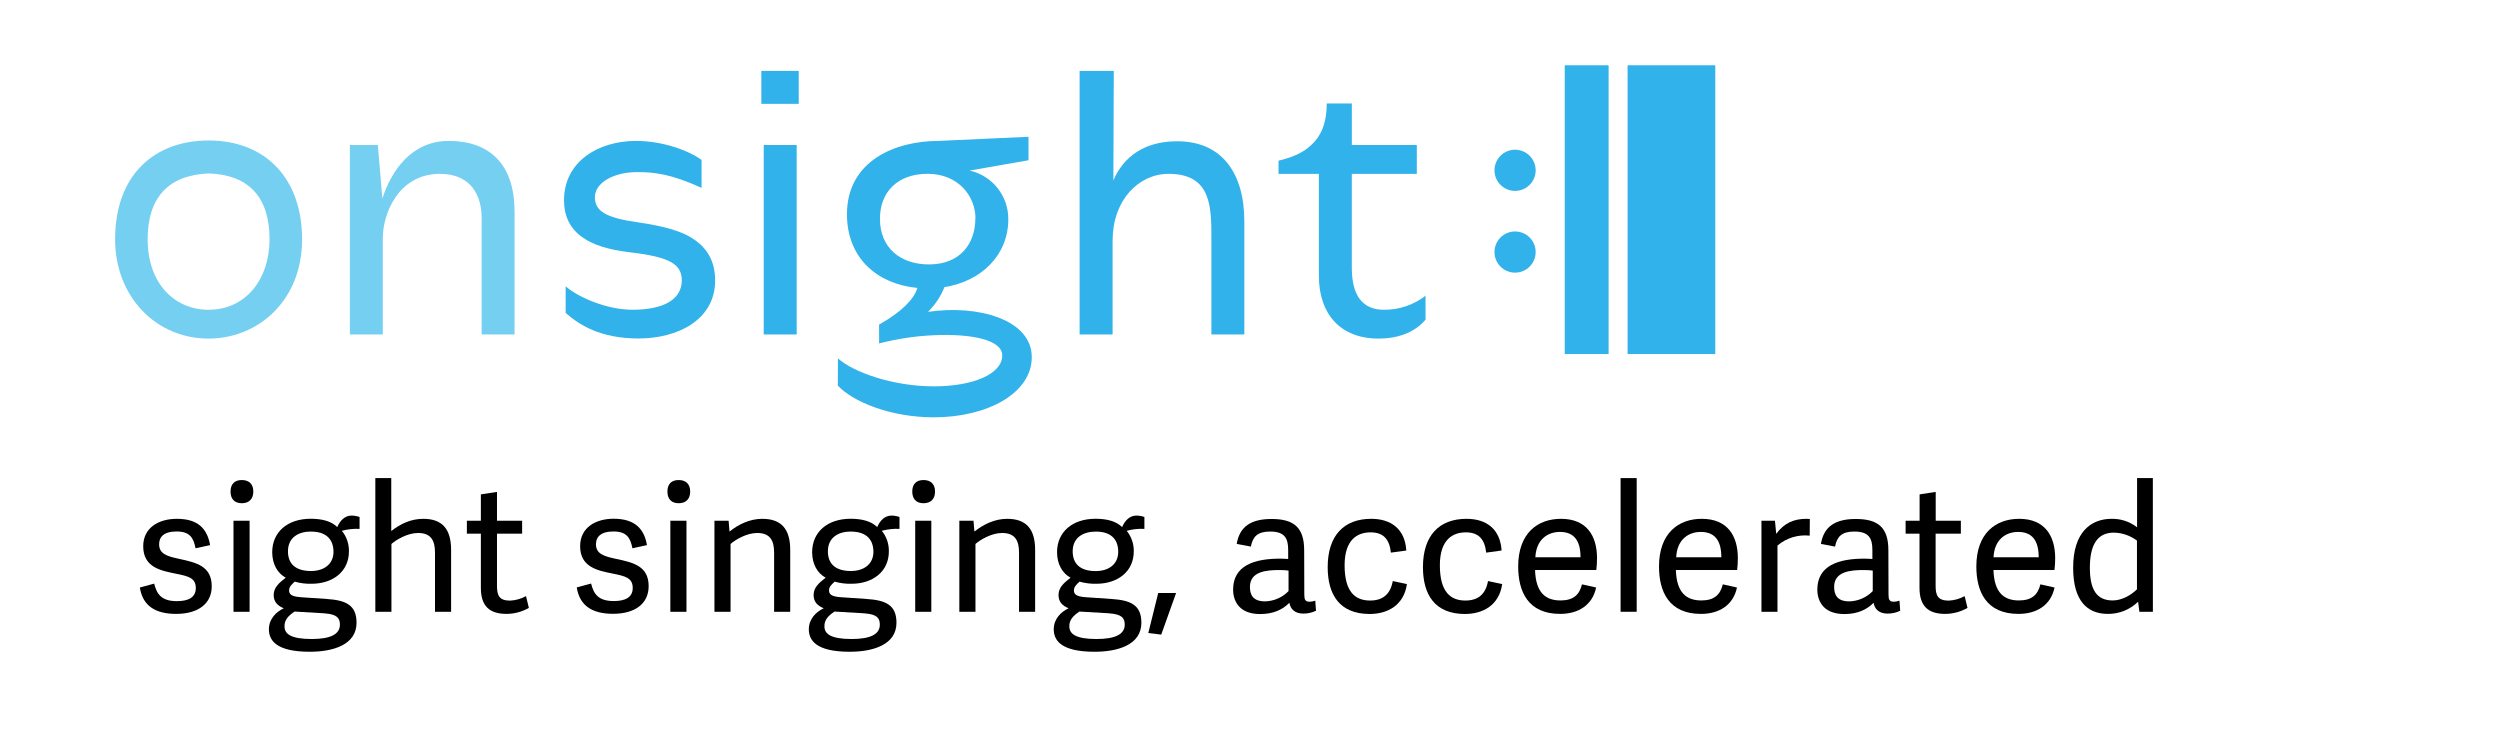
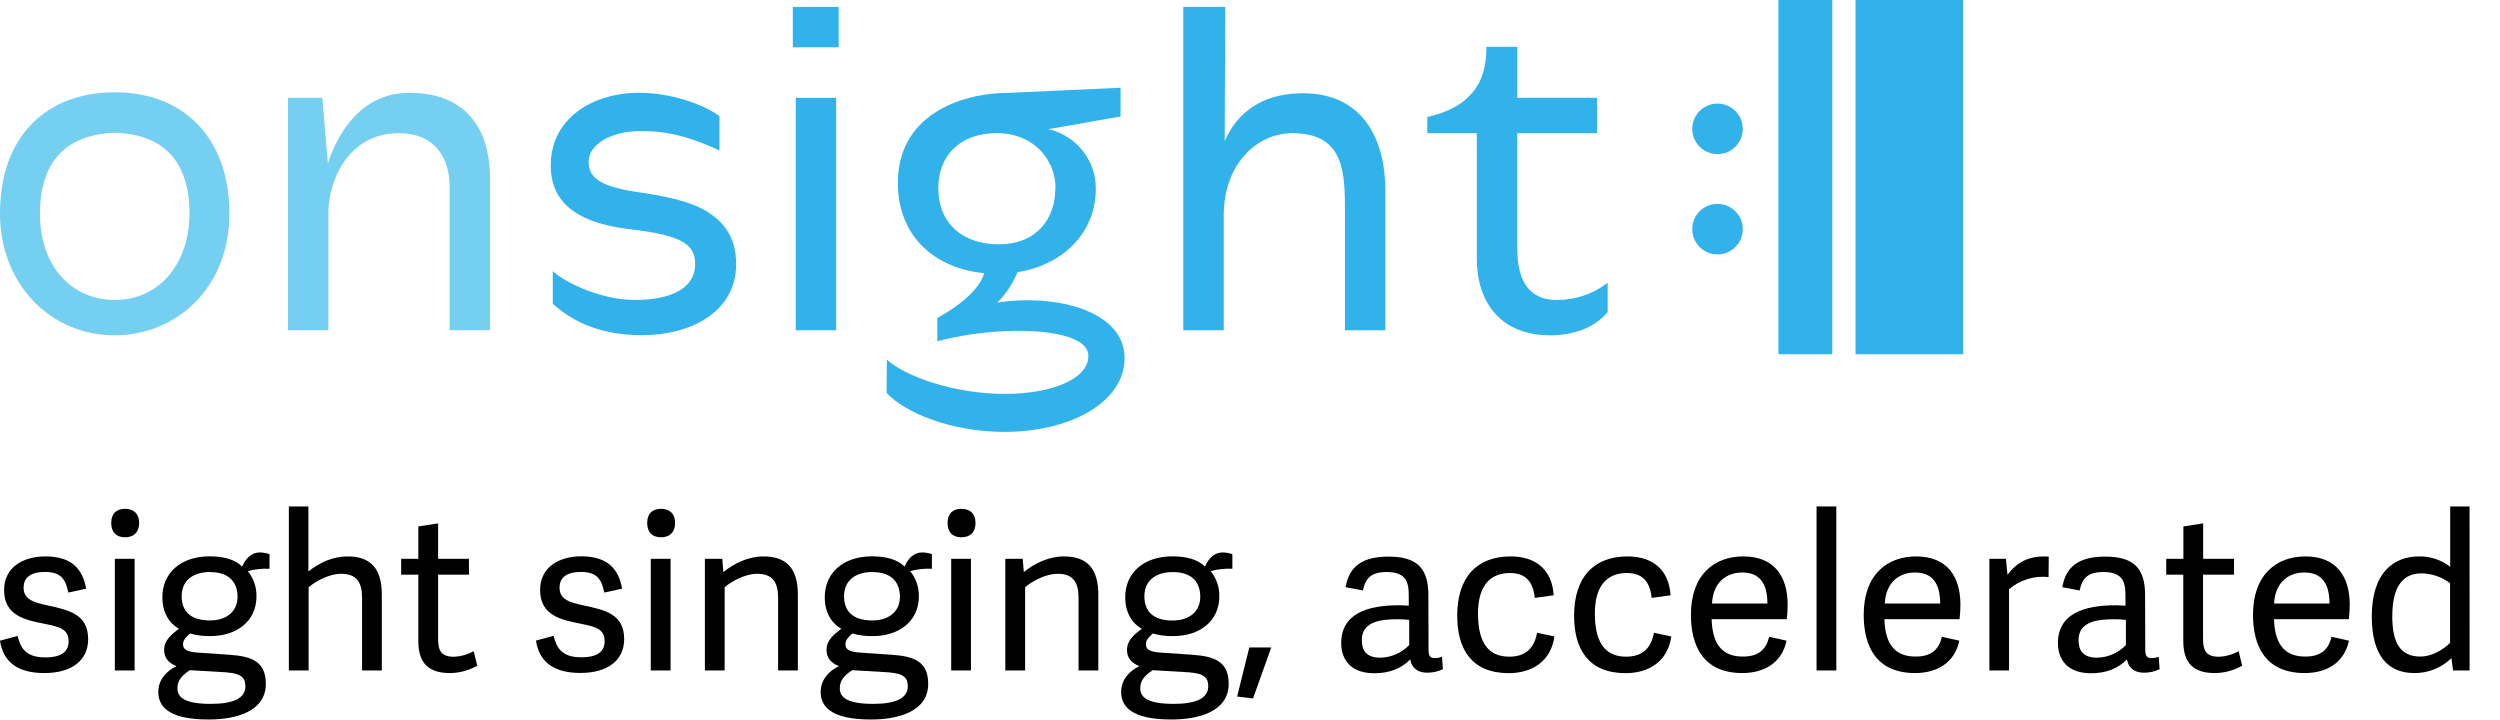
- <svg xmlns="http://www.w3.org/2000/svg" id="Layer_1" data-name="Layer 1" viewBox="0 0 1109.88 331.6">
+ <svg xmlns="http://www.w3.org/2000/svg" id="Layer_1" data-name="Layer 1" viewBox="51.1 28.98 904.68 260.37">
  <defs>
    <style>.cls-1{fill:#52c3ee;opacity:0.8;}.cls-2{fill:#31b2ea;}</style>
  </defs>
  <path class="cls-1" d="M134.11,106.25c0,27.43-19.75,44.07-41.5,44.07-23.41,0-41.51-18.65-41.51-44.07,0-28.52,17.37-43.88,41.51-43.88C118.2,62.37,134.11,79.56,134.11,106.25Zm-14.44,0c0-19-9.51-28.7-27.06-29.25-17.92.73-27.06,10.79-27.06,29.25,0,19.75,12.06,31.27,27.06,31.27C109.24,137.52,119.67,123.8,119.67,106.25Z" />
  <path class="cls-1" d="M155.32,64.38h12.43c.73,8.05,1.28,15.91,2,23.77,4-12.43,13-25.59,29.44-25.59,18.28,0,29.25,10.42,29.25,31.44v54.49H213.82V96.56c0-9-4.2-19.38-18.46-19.38-18.65,0-25.42,17.92-25.42,28.52v42.79H155.32Z" />
  <path class="cls-2" d="M311.46,71V83.4c-13.17-6-20.66-7-28.53-7-10.6,0-18.83,4.76-18.83,11.15,0,6,4.57,9.15,19.2,11.16,7.31,1.09,14.81,2.56,20.84,5.3,7.86,3.84,13.35,9.87,13.35,20.48,0,17.55-16.64,25.78-34,25.78-17.18,0-26.51-6.22-32.36-11.34V127.1c4.76,4.38,17.74,10.42,29.62,10.42,13.9,0,21.76-4.57,21.94-12.8,0-7.13-4.39-10.61-23.77-12.8-8.77-1.1-15.36-3.11-20.11-6.4-5.67-3.84-8.41-9.51-8.41-16.64,0-17,15-26.32,32-26.32C294.09,62.56,305.61,66.76,311.46,71Z" />
  <path class="cls-2" d="M354.6,46.1H338V31.48H354.6ZM339.06,64.38h14.63v84.11H339.06Z" />
  <path class="cls-2" d="M372,159.09c6.58,6,24.13,12.43,42.6,12.43,17.37,0,30.35-5.48,30.35-13.71,0-7.13-14.26-9.69-30.17-9a118.65,118.65,0,0,0-24.5,3.66V144.1c10.06-5.67,15.54-11.34,17-16.27-17.55-1.65-31.27-13-31.27-32.73,0-23.77,21.58-32.54,40.59-32.54,13.35-.55,26.69-1.28,40-1.83V71.15c-8.77,1.46-17.37,3.11-26.14,4.57a22,22,0,0,1,17.18,21.57c0,16.09-12.06,27.61-28.34,30.17a32.59,32.59,0,0,1-7.31,11c21.94-3.29,46.07,3.29,46.07,20.11,0,15.91-19.56,26.7-43.51,26.7-19.38,0-36-7-42.6-14.08Zm61.07-62c0-10.24-7.87-19.93-21.21-19.93-13.53,0-21.21,8.23-21.21,19.93,0,13,9.14,20.3,21.76,20.3C426.64,117.41,433,107.72,433,97.11Z" />
  <path class="cls-2" d="M552.42,148.49H537.8v-42.6c0-14.08,0-28.71-19-28.71-13.34,0-24.86,11.7-24.86,29.62v41.69H479.29v-117h15.18l-.19,48.63c4.57-10.79,13.9-17,26.88-17.37,21.21-.73,31.26,14.08,31.26,35.47Z" />
  <path class="cls-2" d="M567.6,77.18V71.33c8.41-2,12.8-4.75,16.27-8.77S589,53.23,589,45.92h11.15V64.38H629v12.8H600.14v41.69c0,12.61,4.94,18.65,14.26,18.65a29.75,29.75,0,0,0,18.47-6.22v10.6c-4.75,5.67-12.25,8.42-20.84,8.42-17.19,0-26.51-11.16-26.51-27.79V77.18Z" />
-   <path d="M93.28,242l-6.45,1.42c-.94-4.64-2.52-7.47-8.41-7.47s-7.78,2.59-7.78,5.66c0,4.17,3.3,5.34,9,6.52C87,249.75,94,251.24,94,260.28c0,7.71-6,12.26-15.8,12.26-9.27,0-14.86-3.61-16.11-11.71l6.36-1.73c1.1,4.33,2.91,7.78,10.07,7.78,4.87,0,8.41-1.49,8.41-5.81,0-4.48-3.3-5.27-8.81-6.37-6.6-1.34-14.54-2.75-14.54-12.19,0-8.17,6.76-12.18,14.94-12.18C88.09,230.33,92,234.89,93.28,242Z" />
-   <path d="M107.35,223.41c-3.22,0-5-1.89-5-5.19s1.81-5.11,5-5.11,5.11,1.81,5.11,5.11S110.57,223.41,107.35,223.41Zm3.46,48.19h-7.15V231.19h7.15Z" />
-   <path d="M149.72,234c1.26-2.9,3.38-5.11,6.37-5.11a10.9,10.9,0,0,1,3.54.63v5.27a25.58,25.58,0,0,0-7.86.86,14,14,0,0,1,3.14,9.12c0,9.12-7.31,14.39-16.59,14.39a24.45,24.45,0,0,1-7.46-.94c-1.1,1-2.52,2.2-2.52,3.85s.86,2.75,5.19,3.06l11.55.79c8.34.55,13.21,2.6,13.21,10.54,0,9.9-10.61,12.89-20.75,12.89-15.1,0-18.16-5.19-18.16-10,0-4.56,3.22-7.7,6.52-9.27V270c-2.75-1.1-4.4-2.91-4.4-5.82,0-3.46,2.52-5.5,5.35-7.7-3.7-2-6-6.13-6-11.32,0-8.89,6.68-14.86,17.14-14.86C143,230.33,147.05,231.35,149.72,234Zm-5.58,38.29-13.36-.79c-3.07,2.05-4.48,3.85-4.48,6.53,0,3.38,2.75,5.66,12.1,5.66q12.51,0,12.5-6.37C150.9,274.43,149.64,272.7,144.14,272.31Zm-6-36.32c-5.58,0-10.3,2.59-10.3,8.8,0,5.27,3.07,8.73,10.22,8.73,5.9,0,10-3.14,10-8.57C148,238.9,144.22,236,138.09,236Z" />
-   <path d="M200.27,271.6h-7.15V245.27c0-5.59-2-8.65-7.55-8.65-4.64,0-9.67,3-11.79,4.87V271.6h-7.15V212.25h7.07v23.5c3.93-3.06,8.57-5.42,14.23-5.42,8.57,0,12.34,4.72,12.34,13.83Z" />
-   <path d="M234.79,269.87a20.06,20.06,0,0,1-9.91,2.67c-7.55,0-11.4-3.45-11.4-11.55V236.93h-6.21v-5.74h6.21V219.48l7.16-1.1v12.81H231.8v5.74H220.64v23.12c0,4.24.94,6.6,5.81,6.6a16.46,16.46,0,0,0,7.08-2Z" />
-   <path d="M287.22,242l-6.44,1.42c-.95-4.64-2.52-7.47-8.41-7.47s-7.79,2.59-7.79,5.66c0,4.17,3.3,5.34,9,6.52,7.39,1.58,14.39,3.07,14.39,12.11,0,7.71-6,12.26-15.8,12.26-9.28,0-14.86-3.61-16.12-11.71l6.37-1.73c1.1,4.33,2.91,7.78,10.06,7.78,4.88,0,8.42-1.49,8.42-5.81,0-4.48-3.31-5.27-8.81-6.37-6.6-1.34-14.54-2.75-14.54-12.19,0-8.17,6.76-12.18,14.93-12.18C282,230.33,286,234.89,287.22,242Z" />
-   <path d="M301.3,223.41c-3.23,0-5-1.89-5-5.19s1.8-5.11,5-5.11,5.11,1.81,5.11,5.11S304.52,223.41,301.3,223.41Zm3.46,48.19H297.6V231.19h7.16Z" />
-   <path d="M350.82,271.6h-7.15V245.27c0-5.59-2-8.65-7.55-8.65-4.63,0-9.67,3-11.79,4.87V271.6h-7.15V231.19h6.29l.39,4.8c3.93-3.15,9-5.66,14.54-5.66,8.65,0,12.42,4.72,12.42,13.83Z" />
-   <path d="M389.43,234c1.25-2.9,3.38-5.11,6.36-5.11a10.9,10.9,0,0,1,3.54.63v5.27a25.58,25.58,0,0,0-7.86.86,14,14,0,0,1,3.14,9.12c0,9.12-7.31,14.39-16.58,14.39a24.47,24.47,0,0,1-7.47-.94c-1.1,1-2.52,2.2-2.52,3.85s.87,2.75,5.19,3.06l11.56.79c8.33.55,13.2,2.6,13.2,10.54,0,9.9-10.61,12.89-20.75,12.89-15.09,0-18.16-5.19-18.16-10,0-4.56,3.22-7.7,6.53-9.27V270c-2.76-1.1-4.41-2.91-4.41-5.82,0-3.46,2.52-5.5,5.35-7.7-3.7-2-6-6.13-6-11.32,0-8.89,6.69-14.86,17.14-14.86C382.66,230.33,386.75,231.35,389.43,234Zm-5.59,38.29-13.36-.79c-3.07,2.05-4.48,3.85-4.48,6.53,0,3.38,2.75,5.66,12.11,5.66q12.5,0,12.49-6.37C390.6,274.43,389.35,272.7,383.84,272.31Zm-6-36.32c-5.58,0-10.3,2.59-10.3,8.8,0,5.27,3.07,8.73,10.22,8.73,5.9,0,10-3.14,10-8.57C387.7,238.9,383.92,236,377.79,236Z" />
-   <path d="M410,223.41c-3.22,0-5-1.89-5-5.19s1.81-5.11,5-5.11,5.11,1.81,5.11,5.11S413.25,223.41,410,223.41Zm3.46,48.19h-7.15V231.19h7.15Z" />
-   <path d="M459.55,271.6H452.4V245.27c0-5.59-2-8.65-7.55-8.65-4.64,0-9.67,3-11.79,4.87V271.6H425.9V231.19h6.29l.4,4.8c3.93-3.15,9-5.66,14.54-5.66,8.65,0,12.42,4.72,12.42,13.83Z" />
-   <path d="M498.15,234c1.26-2.9,3.38-5.11,6.37-5.11a10.9,10.9,0,0,1,3.54.63v5.27a25.58,25.58,0,0,0-7.86.86,14,14,0,0,1,3.14,9.12c0,9.12-7.31,14.39-16.59,14.39a24.56,24.56,0,0,1-7.47-.94c-1.1,1-2.51,2.2-2.51,3.85s.86,2.75,5.19,3.06l11.55.79c8.34.55,13.21,2.6,13.21,10.54,0,9.9-10.61,12.89-20.75,12.89-15.1,0-18.16-5.19-18.16-10,0-4.56,3.22-7.7,6.52-9.27V270c-2.75-1.1-4.4-2.91-4.4-5.82,0-3.46,2.52-5.5,5.35-7.7-3.7-2-6-6.13-6-11.32,0-8.89,6.68-14.86,17.14-14.86C491.39,230.33,495.48,231.35,498.15,234Zm-5.58,38.29-13.36-.79c-3.07,2.05-4.48,3.85-4.48,6.53,0,3.38,2.75,5.66,12.1,5.66q12.5,0,12.5-6.37C499.33,274.43,498.07,272.7,492.57,272.31ZM486.52,236c-5.58,0-10.3,2.59-10.3,8.8,0,5.27,3.06,8.73,10.22,8.73,5.89,0,10-3.14,10-8.57C496.42,238.9,492.65,236,486.52,236Z" />
-   <path d="M514.19,263.27h7.94l-6.6,18.47-5.74-.71Z" />
-   <path d="M579.05,264c0,2.2.39,3.14,2.43,3.14a8.32,8.32,0,0,0,2.44-.47l.32,4.48a12.93,12.93,0,0,1-5.59,1.26c-4,0-5.81-2.2-6.21-4.8-3.14,3.15-7.31,5-13,5-10.22,0-12-6.91-12-10.84,0-10.77,9.52-13.76,20.91-13.76,1.26,0,2.44.08,3.54.16v-3.94c0-5.1-1.41-8.25-8-8.25-5.58,0-7.7,2.2-8.57,6.68l-6.28-1.18c1.25-7.54,6.13-11.08,15.48-11.08,10,0,14.47,3.85,14.47,13.91Zm-7-10.7a32.35,32.35,0,0,0-4.09-.23c-5.58,0-13.05.55-13.05,7.47,0,3.46,1.26,6.44,6.76,6.44a15,15,0,0,0,10.38-4.56Z" />
-   <path d="M589.43,251.79c0-14.07,7.23-21.46,19.34-21.46,9,0,15,4.72,15.56,14.07l-6.84.94c-.63-6-3.38-9-9-9-5.82,0-11.55,3.15-11.55,14.63,0,12,4.87,15.64,11.32,15.64,5.5,0,9-2.67,10.06-8.65l6.29,1.34c-1.34,9.35-8.49,13.28-16.59,13.28C594.62,272.54,589.43,263.9,589.43,251.79Z" />
-   <path d="M631.72,251.79c0-14.07,7.24-21.46,19.34-21.46,9,0,15,4.72,15.57,14.07l-6.84.94c-.63-6-3.38-9-9-9-5.82,0-11.56,3.15-11.56,14.63,0,12,4.88,15.64,11.32,15.64,5.51,0,9-2.67,10.06-8.65l6.29,1.34c-1.33,9.35-8.49,13.28-16.58,13.28C636.91,272.54,631.72,263.9,631.72,251.79Z" />
-   <path d="M674,251.48c0-14.78,8.65-21.15,19-21.15,11.33,0,16,7.47,16,17.45a44,44,0,0,1-.31,5.27h-27.2c.31,10.3,4.87,13.52,11.32,13.52,5.74,0,8.41-2.59,9.51-7.15l6.29,1.41c-1.65,7.86-7.94,11.71-16,11.71C678.34,272.54,674,262.56,674,251.48Zm27.67-4.09c0-7.23-2.75-11.24-9.12-11.24-5.34,0-10.53,3.22-10.92,11.24Z" />
-   <path d="M726.61,271.6h-7.15V212.25h7.15Z" />
-   <path d="M736.52,251.48c0-14.78,8.65-21.15,19-21.15,11.33,0,16,7.47,16,17.45a44,44,0,0,1-.31,5.27h-27.2c.31,10.3,4.87,13.52,11.32,13.52,5.74,0,8.41-2.59,9.51-7.15l6.29,1.41c-1.65,7.86-7.94,11.71-16,11.71C740.84,272.54,736.52,262.56,736.52,251.48Zm27.67-4.09c0-7.23-2.75-11.24-9.12-11.24-5.34,0-10.53,3.22-10.92,11.24Z" />
-   <path d="M803.42,237.8a18.9,18.9,0,0,0-14.31,4.4v29.4H782V231.19h6l.55,5.82c3.53-4.79,7.78-6.68,13.44-6.68a10.92,10.92,0,0,1,1.49.08Z" />
-   <path d="M838.41,264c0,2.2.39,3.14,2.43,3.14a8.32,8.32,0,0,0,2.44-.47l.32,4.48a12.93,12.93,0,0,1-5.59,1.26c-4,0-5.81-2.2-6.21-4.8-3.14,3.15-7.31,5-13,5-10.22,0-12-6.91-12-10.84,0-10.77,9.52-13.76,20.91-13.76,1.26,0,2.44.08,3.54.16v-3.94c0-5.1-1.41-8.25-8-8.25-5.58,0-7.7,2.2-8.57,6.68l-6.28-1.18c1.25-7.54,6.13-11.08,15.48-11.08,10,0,14.47,3.85,14.47,13.91Zm-7-10.7a32.35,32.35,0,0,0-4.09-.23c-5.58,0-13.05.55-13.05,7.47,0,3.46,1.26,6.44,6.76,6.44a15,15,0,0,0,10.38-4.56Z" />
-   <path d="M873.47,269.87a20,20,0,0,1-9.9,2.67c-7.55,0-11.4-3.45-11.4-11.55V236.93H846v-5.74h6.21V219.48l7.15-1.1v12.81h11.17v5.74H859.32v23.12c0,4.24.95,6.6,5.82,6.6a16.38,16.38,0,0,0,7.07-2Z" />
-   <path d="M877.4,251.48c0-14.78,8.65-21.15,19-21.15,11.32,0,16,7.47,16,17.45a42.15,42.15,0,0,1-.32,5.27H885c.32,10.3,4.88,13.52,11.32,13.52,5.74,0,8.41-2.59,9.51-7.15l6.29,1.41c-1.65,7.86-7.94,11.71-16,11.71C881.73,272.54,877.4,262.56,877.4,251.48Zm27.68-4.09c0-7.23-2.76-11.24-9.12-11.24-5.35,0-10.54,3.22-10.93,11.24Z" />
-   <path d="M955.78,271.6h-6l-.55-4.32-.08-.08a18.88,18.88,0,0,1-13.36,5.34c-9.2,0-15.41-5.81-15.41-20.51,0-16,8.1-21.7,17.06-21.7a17.8,17.8,0,0,1,11.32,3.77V212.25h7ZM948.71,240a17.73,17.73,0,0,0-10.3-3.54c-7.78,0-10.61,6.21-10.61,15.57,0,9.82,3.06,14.54,10.14,14.54,4.17,0,8.25-2.44,10.77-4.95Z" />
+   <path d="M 82.28 242 L 75.83 243.42 C 74.89 238.78 73.31 235.95 67.42 235.95 C 61.53 235.95 59.64 238.54 59.64 241.61 C 59.64 245.78 62.94 246.95 68.64 248.13 C 76 249.75 83 251.24 83 260.28 C 83 267.99 77 272.54 67.2 272.54 C 57.93 272.54 52.34 268.93 51.09 260.83 L 57.45 259.1 C 58.55 263.43 60.36 266.88 67.52 266.88 C 72.39 266.88 75.93 265.39 75.93 261.07 C 75.93 256.59 72.63 255.8 67.12 254.7 C 60.52 253.36 52.58 251.95 52.58 242.51 C 52.58 234.34 59.34 230.33 67.52 230.33 C 77.09 230.33 81 234.89 82.28 242 Z" style="transform-box: fill-box; transform-origin: 50% 50%;" />
+   <path d="M 96.35 223.41 C 93.13 223.41 91.35 221.52 91.35 218.22 C 91.35 214.92 93.16 213.11 96.35 213.11 C 99.54 213.11 101.46 214.92 101.46 218.22 C 101.46 221.52 99.57 223.41 96.35 223.41 Z M 99.81 271.6 L 92.66 271.6 L 92.66 231.19 L 99.81 231.19 L 99.81 271.6 Z" style="transform-box: fill-box; transform-origin: 50% 50%;" />
+   <path d="M 138.72 234 C 139.98 231.1 142.1 228.89 145.09 228.89 C 146.297 228.903 147.493 229.115 148.63 229.52 L 148.63 234.79 C 145.981 234.668 143.33 234.958 140.77 235.65 C 142.864 238.222 143.977 241.454 143.91 244.77 C 143.91 253.89 136.6 259.16 127.32 259.16 C 124.8 259.233 122.283 258.916 119.86 258.22 C 118.76 259.22 117.34 260.42 117.34 262.07 C 117.34 263.72 118.2 264.82 122.53 265.13 L 134.08 265.92 C 142.42 266.47 147.29 268.52 147.29 276.46 C 147.29 286.36 136.68 289.35 126.54 289.35 C 111.44 289.35 108.38 284.16 108.38 279.35 C 108.38 274.79 111.6 271.65 114.9 270.08 L 114.9 270 C 112.15 268.9 110.5 267.09 110.5 264.18 C 110.5 260.72 113.02 258.68 115.85 256.48 C 112.15 254.48 109.85 250.35 109.85 245.16 C 109.85 236.27 116.53 230.3 126.99 230.3 C 132 230.33 136.05 231.35 138.72 234 Z M 133.14 272.29 L 119.78 271.5 C 116.71 273.55 115.3 275.35 115.3 278.03 C 115.3 281.41 118.05 283.69 127.4 283.69 C 135.74 283.69 139.907 281.567 139.9 277.32 C 139.9 274.43 138.64 272.7 133.14 272.31 L 133.14 272.29 Z M 127.14 235.97 C 121.56 235.97 116.84 238.56 116.84 244.77 C 116.84 250.04 119.91 253.5 127.06 253.5 C 132.96 253.5 137.06 250.36 137.06 244.93 C 137 238.9 133.22 236 127.09 236 L 127.14 235.97 Z" style="transform-box: fill-box; transform-origin: 50% 50%;" />
+   <path d="M 189.27 271.6 L 182.12 271.6 L 182.12 245.27 C 182.12 239.68 180.12 236.62 174.57 236.62 C 169.93 236.62 164.9 239.62 162.78 241.49 L 162.78 271.6 L 155.63 271.6 L 155.63 212.25 L 162.7 212.25 L 162.7 235.75 C 166.63 232.69 171.27 230.33 176.93 230.33 C 185.5 230.33 189.27 235.05 189.27 244.16 L 189.27 271.6 Z" style="transform-box: fill-box; transform-origin: 50% 50%;" />
+   <path d="M 223.79 269.87 C 220.774 271.604 217.359 272.524 213.88 272.54 C 206.33 272.54 202.48 269.09 202.48 260.99 L 202.48 236.93 L 196.27 236.93 L 196.27 231.19 L 202.48 231.19 L 202.48 219.48 L 209.64 218.38 L 209.64 231.19 L 220.8 231.19 L 220.8 236.93 L 209.64 236.93 L 209.64 260.05 C 209.64 264.29 210.58 266.65 215.45 266.65 C 217.931 266.526 220.351 265.842 222.53 264.65 L 223.79 269.87 Z" style="transform-box: fill-box; transform-origin: 50% 50%;" />
+   <path d="M 276.22 242 L 269.78 243.42 C 268.83 238.78 267.26 235.95 261.37 235.95 C 255.48 235.95 253.58 238.54 253.58 241.61 C 253.58 245.78 256.88 246.95 262.58 248.13 C 269.97 249.71 276.97 251.2 276.97 260.24 C 276.97 267.95 270.97 272.5 261.17 272.5 C 251.89 272.5 246.31 268.89 245.05 260.79 L 251.42 259.06 C 252.52 263.39 254.33 266.84 261.48 266.84 C 266.36 266.84 269.9 265.35 269.9 261.03 C 269.9 256.55 266.59 255.76 261.09 254.66 C 254.49 253.32 246.55 251.91 246.55 242.47 C 246.55 234.3 253.31 230.29 261.48 230.29 C 271 230.33 275 234.89 276.22 242 Z" style="transform-box: fill-box; transform-origin: 50% 50%;" />
+   <path d="M 290.3 223.41 C 287.07 223.41 285.3 221.52 285.3 218.22 C 285.3 214.92 287.1 213.11 290.3 213.11 C 293.5 213.11 295.41 214.92 295.41 218.22 C 295.41 221.52 293.52 223.41 290.3 223.41 Z M 293.76 271.6 L 286.6 271.6 L 286.6 231.19 L 293.76 231.19 L 293.76 271.6 Z" style="transform-box: fill-box; transform-origin: 50% 50%;" />
+   <path d="M 339.82 271.6 L 332.67 271.6 L 332.67 245.27 C 332.67 239.68 330.67 236.62 325.12 236.62 C 320.49 236.62 315.45 239.62 313.33 241.49 L 313.33 271.6 L 306.18 271.6 L 306.18 231.19 L 312.47 231.19 L 312.86 235.99 C 316.79 232.84 321.86 230.33 327.4 230.33 C 336.05 230.33 339.82 235.05 339.82 244.16 L 339.82 271.6 Z" style="transform-box: fill-box; transform-origin: 50% 50%;" />
+   <path d="M 378.43 234 C 379.68 231.1 381.81 228.89 384.79 228.89 C 385.997 228.903 387.193 229.115 388.33 229.52 L 388.33 234.79 C 385.681 234.668 383.03 234.958 380.47 235.65 C 382.564 238.222 383.677 241.454 383.61 244.77 C 383.61 253.89 376.3 259.16 367.03 259.16 C 364.506 259.234 361.987 258.917 359.56 258.22 C 358.46 259.22 357.04 260.42 357.04 262.07 C 357.04 263.72 357.91 264.82 362.23 265.13 L 373.79 265.92 C 382.12 266.47 386.99 268.52 386.99 276.46 C 386.99 286.36 376.38 289.35 366.24 289.35 C 351.15 289.35 348.08 284.16 348.08 279.35 C 348.08 274.79 351.3 271.65 354.61 270.08 L 354.61 270 C 351.85 268.9 350.2 267.09 350.2 264.18 C 350.2 260.72 352.72 258.68 355.55 256.48 C 351.85 254.48 349.55 250.35 349.55 245.16 C 349.55 236.27 356.24 230.3 366.69 230.3 C 371.66 230.33 375.75 231.35 378.43 234 Z M 372.84 272.29 L 359.48 271.5 C 356.41 273.55 355 275.35 355 278.03 C 355 281.41 357.75 283.69 367.11 283.69 C 375.443 283.69 379.607 281.567 379.6 277.32 C 379.6 274.43 378.35 272.7 372.84 272.31 L 372.84 272.29 Z M 366.84 235.97 C 361.26 235.97 356.54 238.56 356.54 244.77 C 356.54 250.04 359.61 253.5 366.76 253.5 C 372.66 253.5 376.76 250.36 376.76 244.93 C 376.7 238.9 372.92 236 366.79 236 L 366.84 235.97 Z" style="transform-box: fill-box; transform-origin: 50% 50%;" />
+   <path d="M 399 223.41 C 395.78 223.41 394 221.52 394 218.22 C 394 214.92 395.81 213.11 399 213.11 C 402.19 213.11 404.11 214.92 404.11 218.22 C 404.11 221.52 402.25 223.41 399 223.41 Z M 402.46 271.6 L 395.31 271.6 L 395.31 231.19 L 402.46 231.19 L 402.46 271.6 Z" style="transform-box: fill-box; transform-origin: 50% 50%;" />
+   <path d="M 448.55 271.6 L 441.4 271.6 L 441.4 245.27 C 441.4 239.68 439.4 236.62 433.85 236.62 C 429.21 236.62 424.18 239.62 422.06 241.49 L 422.06 271.6 L 414.9 271.6 L 414.9 231.19 L 421.19 231.19 L 421.59 235.99 C 425.52 232.84 430.59 230.33 436.13 230.33 C 444.78 230.33 448.55 235.05 448.55 244.16 L 448.55 271.6 Z" style="transform-box: fill-box; transform-origin: 50% 50%;" />
+   <path d="M 487.15 234 C 488.41 231.1 490.53 228.89 493.52 228.89 C 494.727 228.903 495.923 229.115 497.06 229.52 L 497.06 234.79 C 494.411 234.668 491.76 234.958 489.2 235.65 C 491.294 238.222 492.407 241.454 492.34 244.77 C 492.34 253.89 485.03 259.16 475.75 259.16 C 473.226 259.232 470.707 258.915 468.28 258.22 C 467.18 259.22 465.77 260.42 465.77 262.07 C 465.77 263.72 466.63 264.82 470.96 265.13 L 482.51 265.92 C 490.85 266.47 495.72 268.52 495.72 276.46 C 495.72 286.36 485.11 289.35 474.97 289.35 C 459.87 289.35 456.81 284.16 456.81 279.35 C 456.81 274.79 460.03 271.65 463.33 270.08 L 463.33 270 C 460.58 268.9 458.93 267.09 458.93 264.18 C 458.93 260.72 461.45 258.68 464.28 256.48 C 460.58 254.48 458.28 250.35 458.28 245.16 C 458.28 236.27 464.96 230.3 475.42 230.3 C 480.39 230.33 484.48 231.35 487.15 234 Z M 481.57 272.29 L 468.21 271.5 C 465.14 273.55 463.73 275.35 463.73 278.03 C 463.73 281.41 466.48 283.69 475.83 283.69 C 484.163 283.69 488.33 281.567 488.33 277.32 C 488.33 274.43 487.07 272.7 481.57 272.31 L 481.57 272.29 Z M 475.52 236 C 469.94 236 465.22 238.59 465.22 244.8 C 465.22 250.07 468.28 253.53 475.44 253.53 C 481.33 253.53 485.44 250.39 485.44 244.96 C 485.42 238.9 481.65 236 475.52 236 Z" style="transform-box: fill-box; transform-origin: 50% 50%;" />
+   <path d="M 503.19 263.27 L 511.13 263.27 L 504.53 281.74 L 498.79 281.03 L 503.19 263.27 Z" style="transform-box: fill-box; transform-origin: 50% 50%;" />
+   <path d="M 568.05 264 C 568.05 266.2 568.44 267.14 570.48 267.14 C 571.312 267.106 572.135 266.948 572.92 266.67 L 573.24 271.15 C 571.494 271.983 569.584 272.413 567.65 272.41 C 563.65 272.41 561.84 270.21 561.44 267.61 C 558.3 270.76 554.13 272.61 548.44 272.61 C 538.22 272.61 536.44 265.7 536.44 261.77 C 536.44 251 545.96 248.01 557.35 248.01 C 558.61 248.01 559.79 248.09 560.89 248.17 L 560.89 244.23 C 560.89 239.13 559.48 235.98 552.89 235.98 C 547.31 235.98 545.19 238.18 544.32 242.66 L 538.04 241.48 C 539.29 233.94 544.17 230.4 553.52 230.4 C 563.52 230.4 567.99 234.25 567.99 244.31 L 568.05 264 Z M 561.05 253.3 C 559.693 253.137 558.327 253.06 556.96 253.07 C 551.38 253.07 543.91 253.62 543.91 260.54 C 543.91 264 545.17 266.98 550.67 266.98 C 554.593 266.876 558.32 265.239 561.05 262.42 L 561.05 253.3 Z" style="transform-box: fill-box; transform-origin: 50% 50%;" />
+   <path d="M 578.43 251.79 C 578.43 237.72 585.66 230.33 597.77 230.33 C 606.77 230.33 612.77 235.05 613.33 244.4 L 606.49 245.34 C 605.86 239.34 603.11 236.34 597.49 236.34 C 591.67 236.34 585.94 239.49 585.94 250.97 C 585.94 262.97 590.81 266.61 597.26 266.61 C 602.76 266.61 606.26 263.94 607.32 257.96 L 613.61 259.3 C 612.27 268.65 605.12 272.58 597.02 272.58 C 583.62 272.54 578.43 263.9 578.43 251.79 Z" style="transform-box: fill-box; transform-origin: 50% 50%;" />
+   <path d="M 620.72 251.79 C 620.72 237.72 627.96 230.33 640.06 230.33 C 649.06 230.33 655.06 235.05 655.63 244.4 L 648.79 245.34 C 648.16 239.34 645.41 236.34 639.79 236.34 C 633.97 236.34 628.23 239.49 628.23 250.97 C 628.23 262.97 633.11 266.61 639.55 266.61 C 645.06 266.61 648.55 263.94 649.61 257.96 L 655.9 259.3 C 654.57 268.65 647.41 272.58 639.32 272.58 C 625.91 272.54 620.72 263.9 620.72 251.79 Z" style="transform-box: fill-box; transform-origin: 50% 50%;" />
+   <path d="M 663 251.48 C 663 236.7 671.65 230.33 682 230.33 C 693.33 230.33 698 237.8 698 247.78 C 698.002 249.541 697.899 251.301 697.69 253.05 L 670.49 253.05 C 670.8 263.35 675.36 266.57 681.81 266.57 C 687.55 266.57 690.22 263.98 691.32 259.42 L 697.61 260.83 C 695.96 268.69 689.67 272.54 681.61 272.54 C 667.34 272.54 663 262.56 663 251.48 Z M 690.67 247.39 C 690.67 240.16 687.92 236.15 681.55 236.15 C 676.21 236.15 671.02 239.37 670.63 247.39 L 690.67 247.39 Z" style="transform-box: fill-box; transform-origin: 50% 50%;" />
+   <path d="M 715.61 271.6 L 708.46 271.6 L 708.46 212.25 L 715.61 212.25 L 715.61 271.6 Z" style="transform-box: fill-box; transform-origin: 50% 50%;" />
+   <path d="M 725.52 251.48 C 725.52 236.7 734.17 230.33 744.52 230.33 C 755.85 230.33 760.52 237.8 760.52 247.78 C 760.522 249.541 760.419 251.301 760.21 253.05 L 733.01 253.05 C 733.32 263.35 737.88 266.57 744.33 266.57 C 750.07 266.57 752.74 263.98 753.84 259.42 L 760.13 260.83 C 758.48 268.69 752.19 272.54 744.13 272.54 C 729.84 272.54 725.52 262.56 725.52 251.48 Z M 753.19 247.39 C 753.19 240.16 750.44 236.15 744.07 236.15 C 738.73 236.15 733.54 239.37 733.15 247.39 L 753.19 247.39 Z" style="transform-box: fill-box; transform-origin: 50% 50%;" />
+   <path d="M 792.42 237.8 C 787.248 237.234 782.071 238.826 778.11 242.2 L 778.11 271.6 L 771 271.6 L 771 231.19 L 777 231.19 L 777.55 237.01 C 781.08 232.22 785.33 230.33 790.99 230.33 C 791.488 230.323 791.986 230.349 792.48 230.41 L 792.42 237.8 Z" style="transform-box: fill-box; transform-origin: 50% 50%;" />
+   <path d="M 827.41 264 C 827.41 266.2 827.8 267.14 829.84 267.14 C 830.672 267.106 831.495 266.948 832.28 266.67 L 832.6 271.15 C 830.854 271.983 828.944 272.413 827.01 272.41 C 823.01 272.41 821.2 270.21 820.8 267.61 C 817.66 270.76 813.49 272.61 807.8 272.61 C 797.58 272.61 795.8 265.7 795.8 261.77 C 795.8 251 805.32 248.01 816.71 248.01 C 817.97 248.01 819.15 248.09 820.25 248.17 L 820.25 244.23 C 820.25 239.13 818.84 235.98 812.25 235.98 C 806.67 235.98 804.55 238.18 803.68 242.66 L 797.4 241.48 C 798.65 233.94 803.53 230.4 812.88 230.4 C 822.88 230.4 827.35 234.25 827.35 244.31 L 827.41 264 Z M 820.41 253.3 C 819.053 253.137 817.687 253.06 816.32 253.07 C 810.74 253.07 803.27 253.62 803.27 260.54 C 803.27 264 804.53 266.98 810.03 266.98 C 813.953 266.876 817.68 265.239 820.41 262.42 L 820.41 253.3 Z" style="transform-box: fill-box; transform-origin: 50% 50%;" />
+   <path d="M 862.47 269.87 C 859.458 271.605 856.046 272.525 852.57 272.54 C 845.02 272.54 841.17 269.09 841.17 260.99 L 841.17 236.93 L 835 236.93 L 835 231.19 L 841.21 231.19 L 841.21 219.48 L 848.36 218.38 L 848.36 231.19 L 859.53 231.19 L 859.53 236.93 L 848.32 236.93 L 848.32 260.05 C 848.32 264.29 849.27 266.65 854.14 266.65 C 856.618 266.527 859.035 265.843 861.21 264.65 L 862.47 269.87 Z" style="transform-box: fill-box; transform-origin: 50% 50%;" />
+   <path d="M 866.4 251.48 C 866.4 236.7 875.05 230.33 885.4 230.33 C 896.72 230.33 901.4 237.8 901.4 247.78 C 901.404 249.542 901.297 251.302 901.08 253.05 L 874 253.05 C 874.32 263.35 878.88 266.57 885.32 266.57 C 891.06 266.57 893.73 263.98 894.83 259.42 L 901.12 260.83 C 899.47 268.69 893.18 272.54 885.12 272.54 C 870.73 272.54 866.4 262.56 866.4 251.48 Z M 894.08 247.39 C 894.08 240.16 891.32 236.15 884.96 236.15 C 879.61 236.15 874.42 239.37 874.03 247.39 L 894.08 247.39 Z" style="transform-box: fill-box; transform-origin: 50% 50%;" />
+   <path d="M 944.78 271.6 L 938.78 271.6 L 938.23 267.28 L 938.15 267.2 C 934.576 270.674 929.774 272.593 924.79 272.54 C 915.59 272.54 909.38 266.73 909.38 252.03 C 909.38 236.03 917.48 230.33 926.44 230.33 C 930.535 230.247 934.533 231.578 937.76 234.1 L 937.76 212.25 L 944.76 212.25 L 944.78 271.6 Z M 937.71 240 C 934.733 237.769 931.13 236.53 927.41 236.46 C 919.63 236.46 916.8 242.67 916.8 252.03 C 916.8 261.85 919.86 266.57 926.94 266.57 C 931.11 266.57 935.19 264.13 937.71 261.62 L 937.71 240 Z" style="transform-box: fill-box; transform-origin: 50% 50%;" />
  <circle class="cls-2" cx="672.62" cy="75.61" r="9.14" />
  <circle class="cls-2" cx="672.62" cy="111.9" r="9.14" />
  <rect class="cls-2" x="722.57" y="28.98" width="38.93" height="128.19" />
  <rect class="cls-2" x="694.67" y="28.98" width="19.47" height="128.19" />
</svg>
